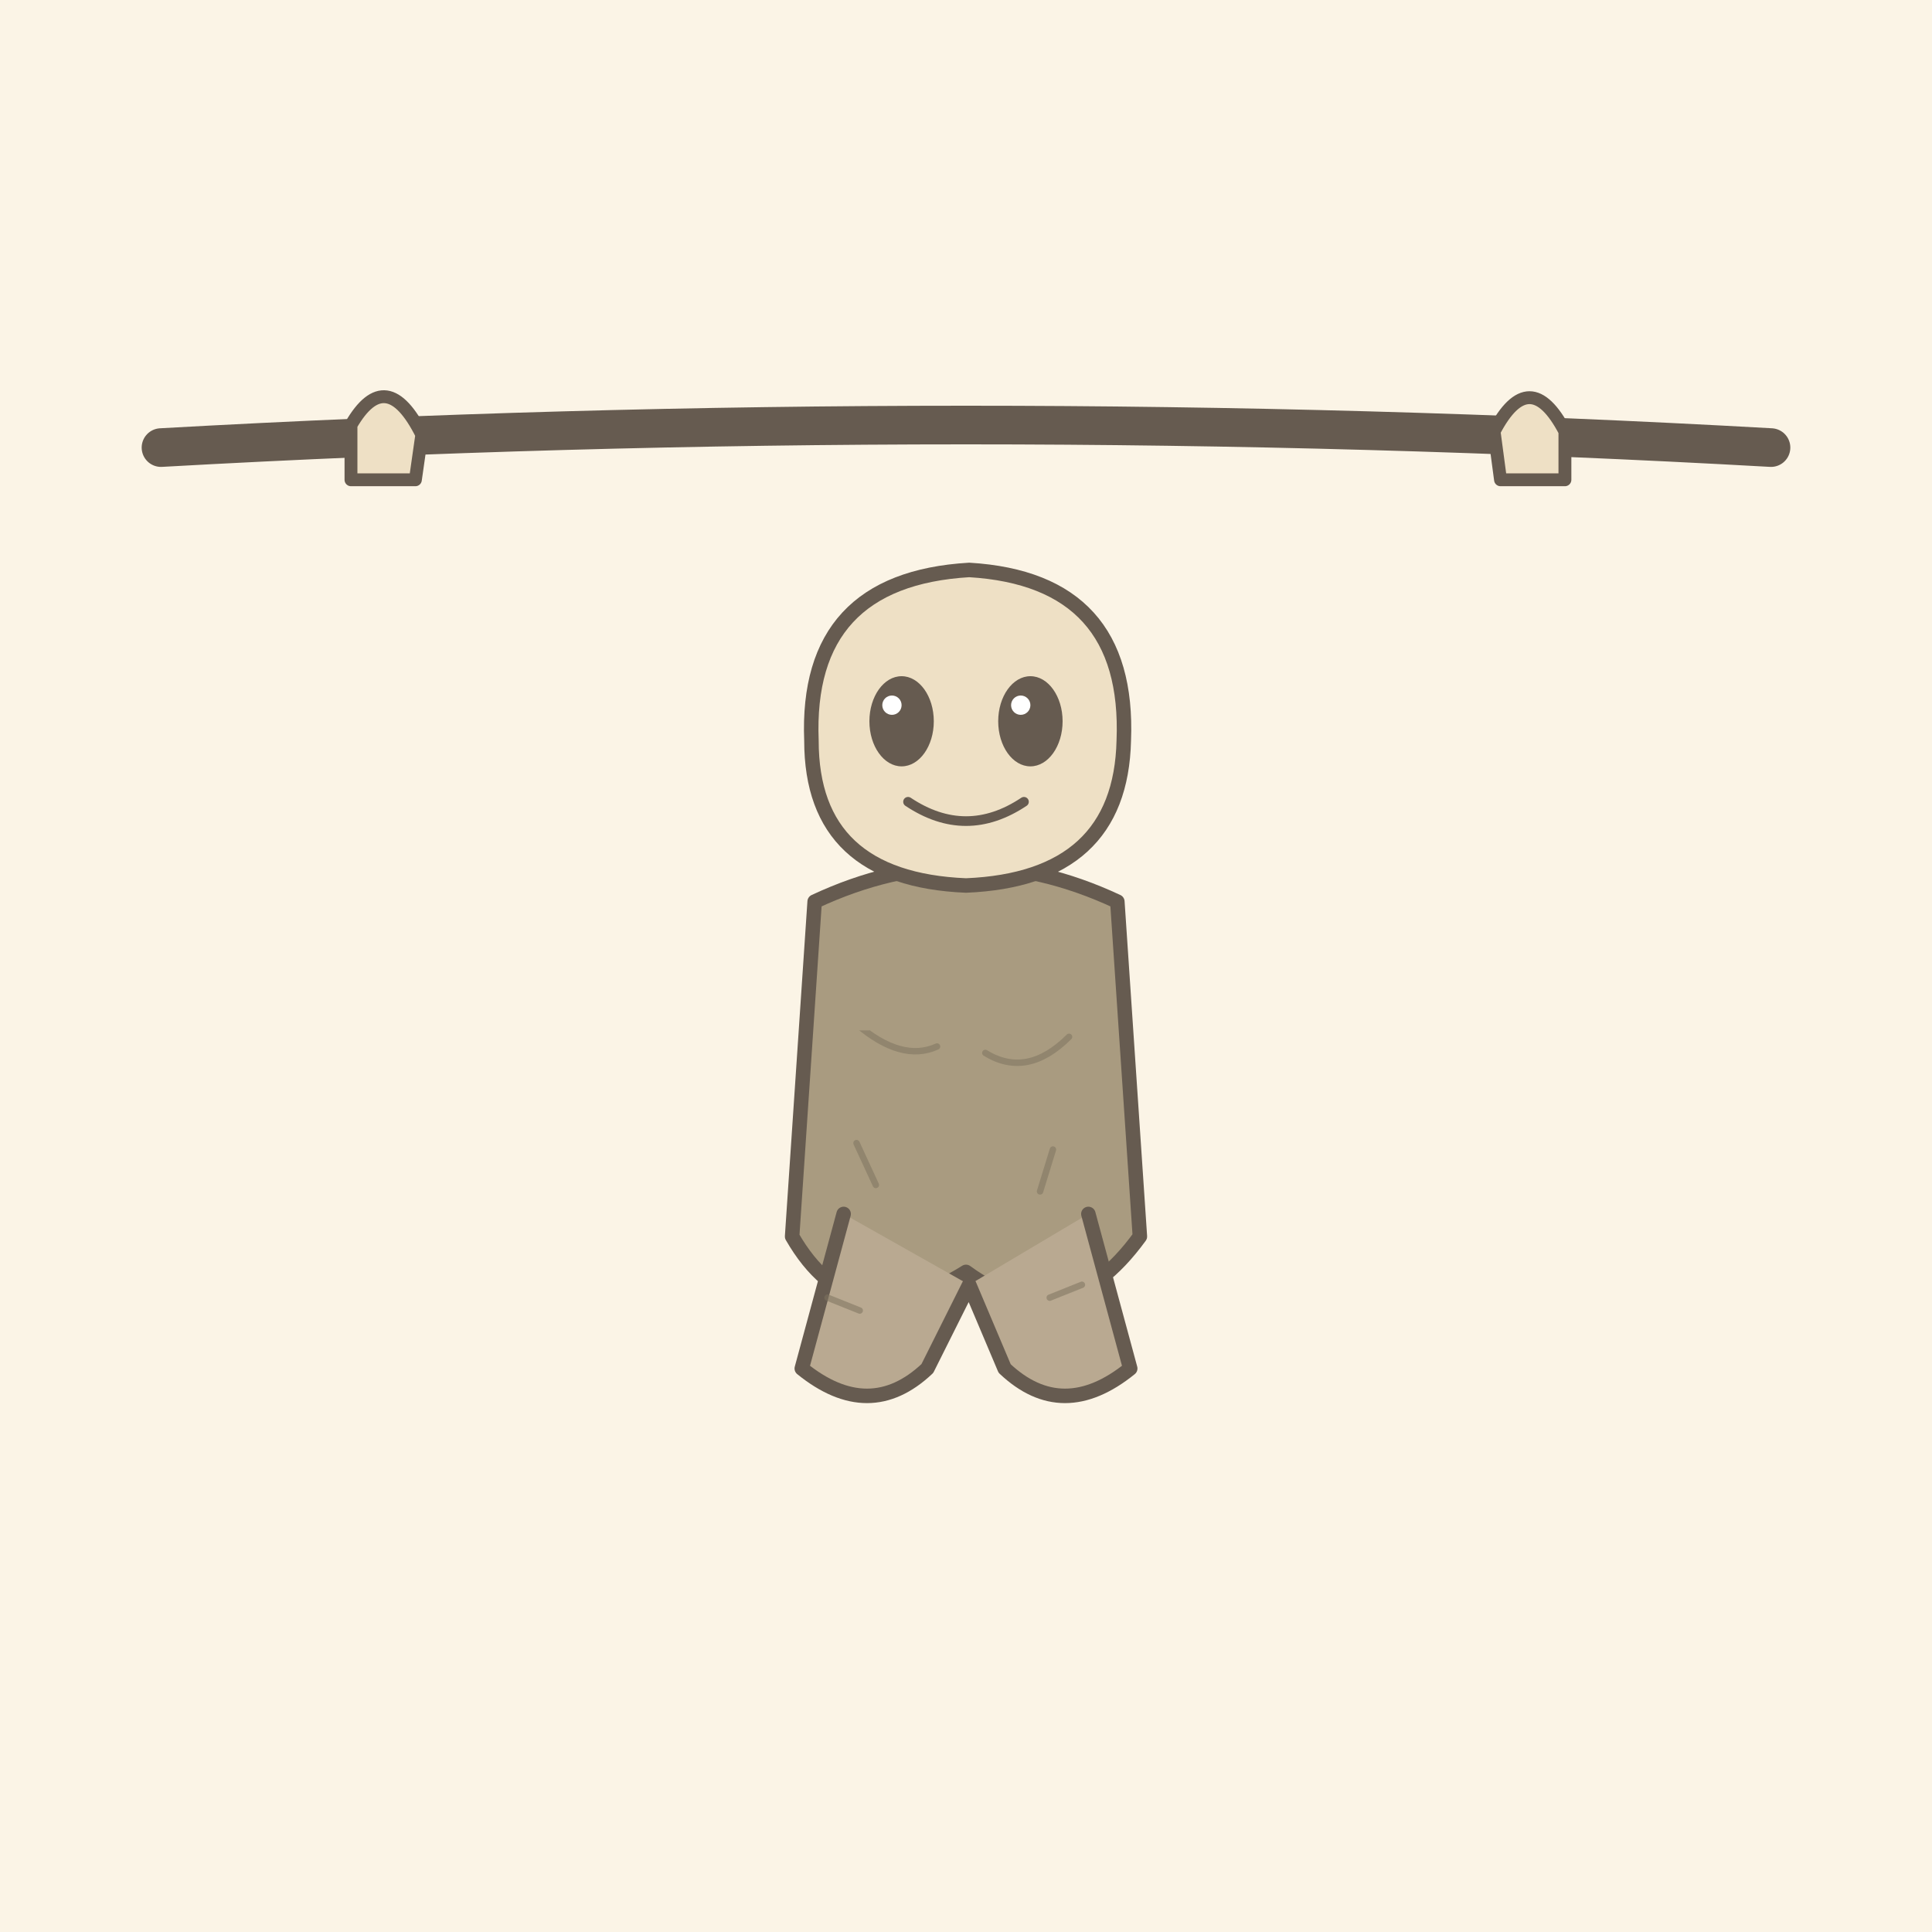
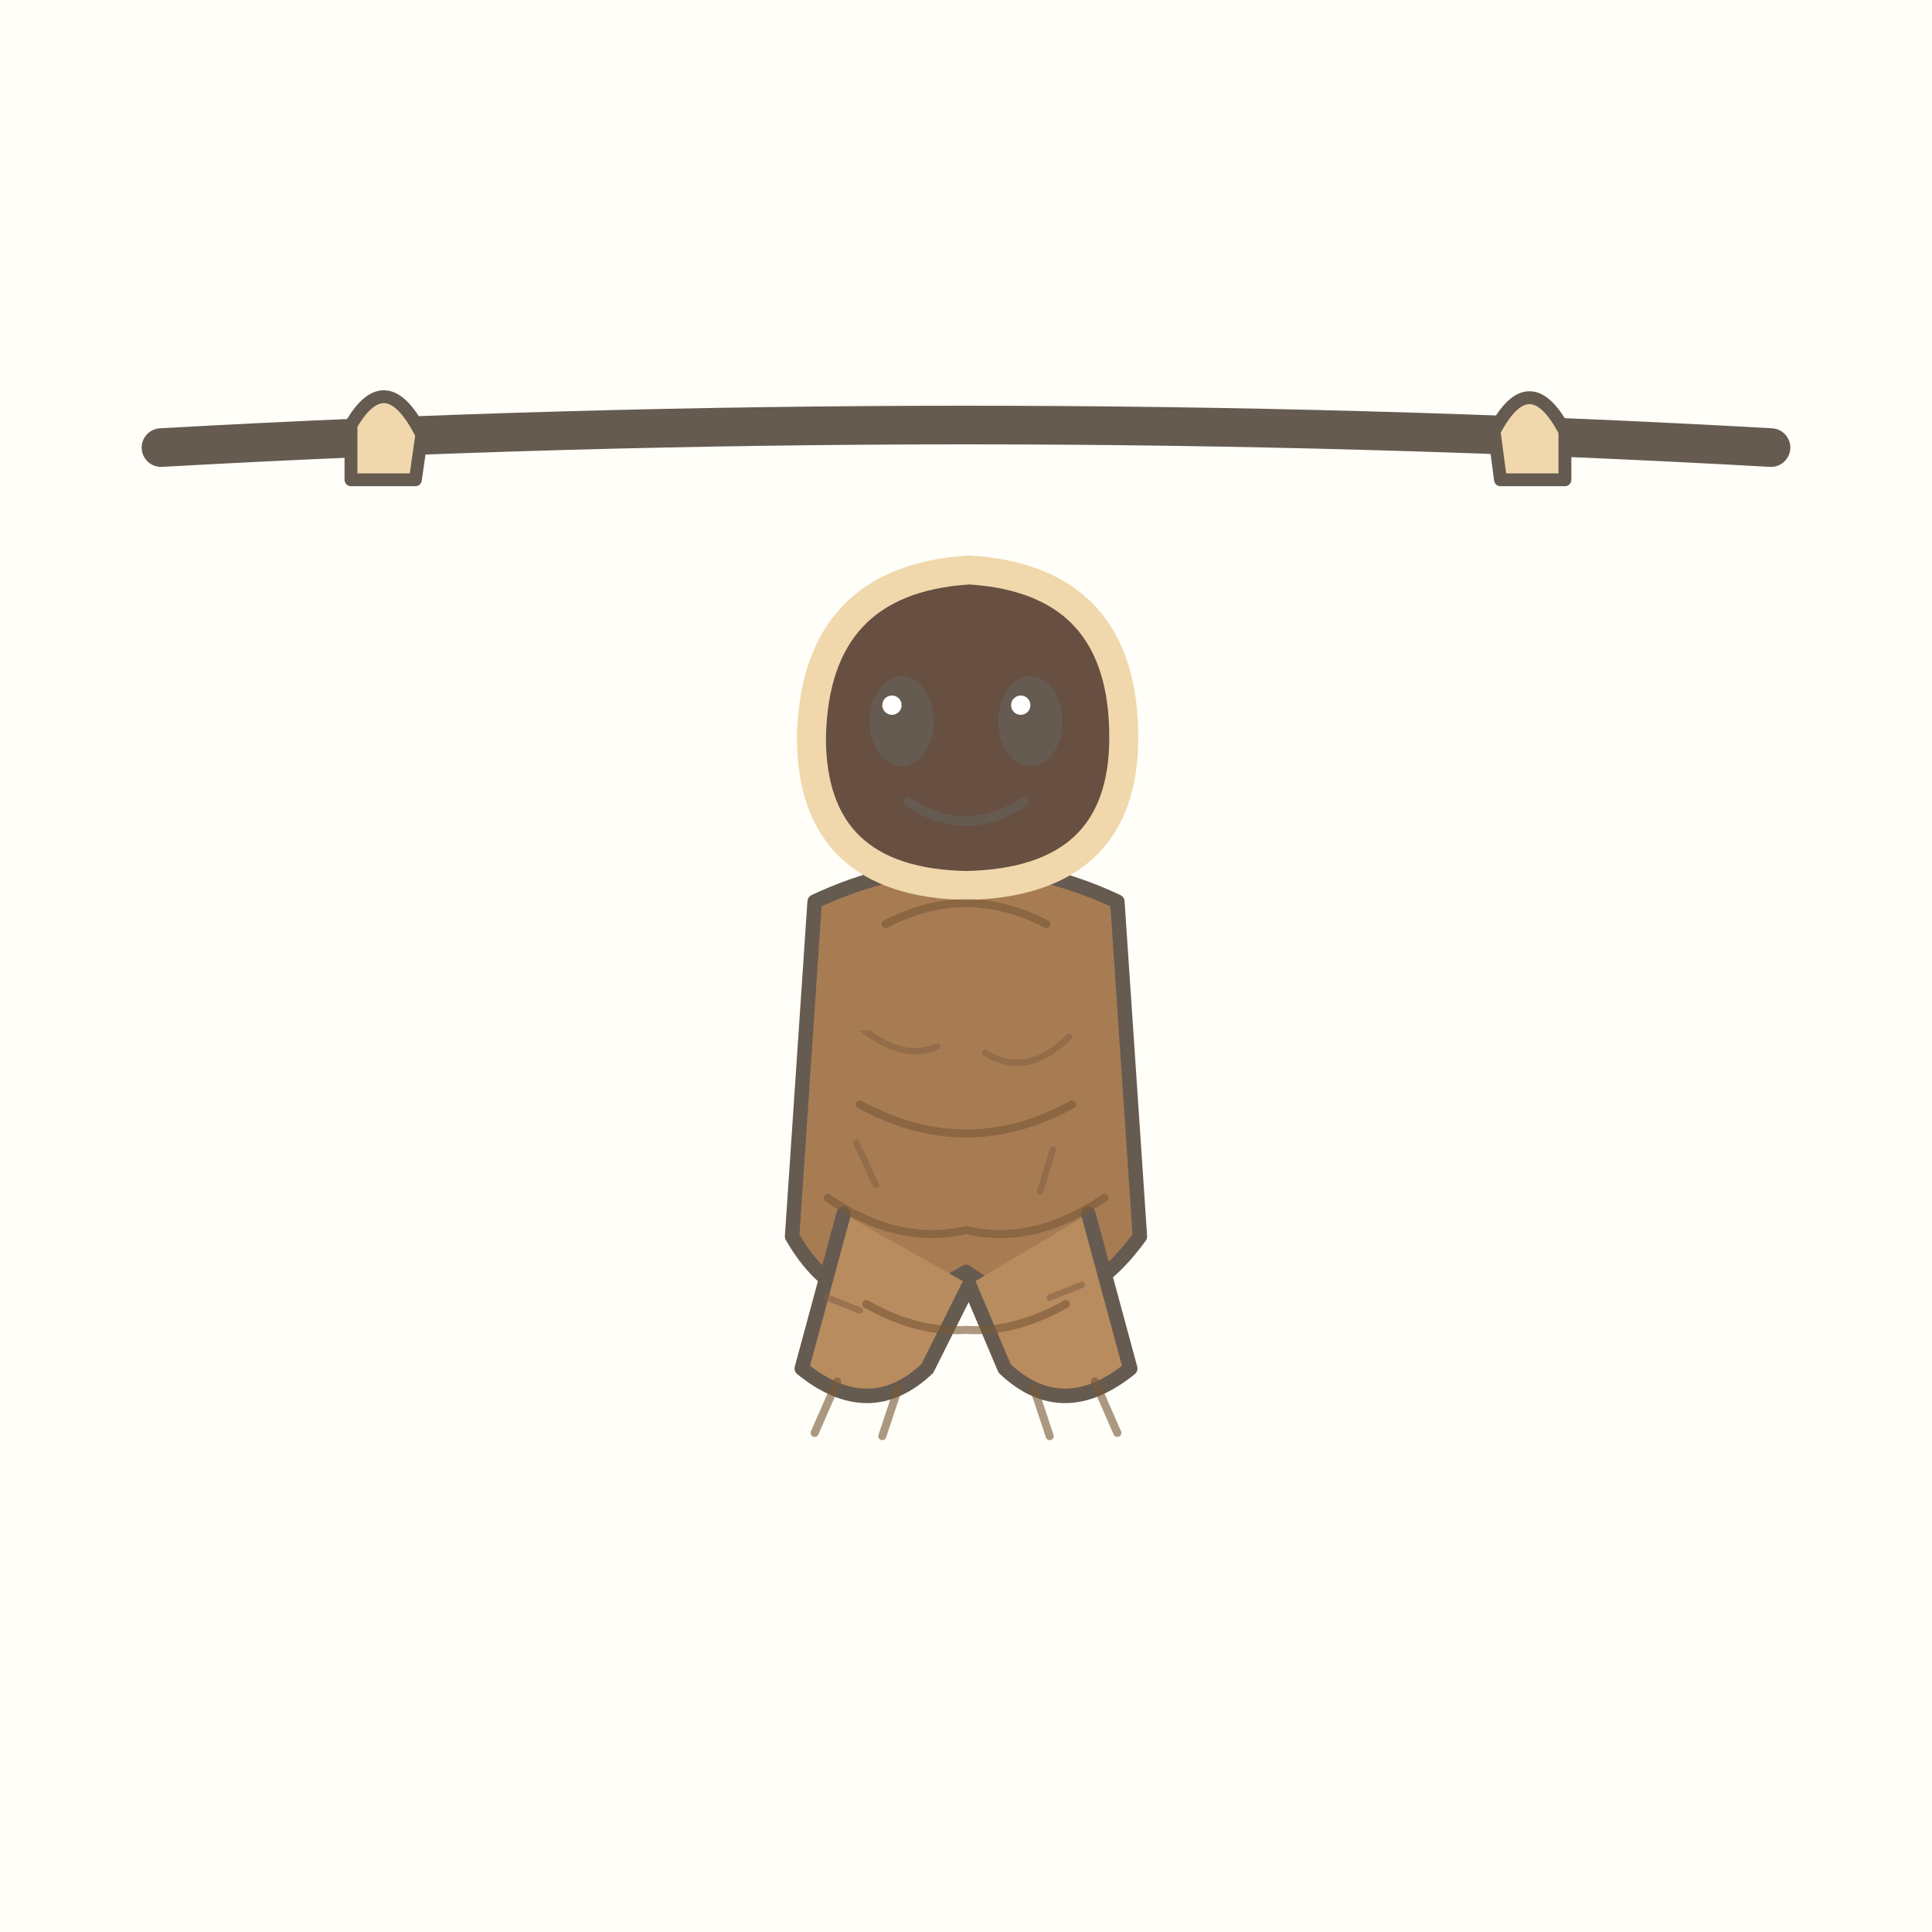
<svg xmlns="http://www.w3.org/2000/svg" width="600" height="600" viewBox="0 0 600 600" data-full-animal="gibbon" data-illustration="incomplete">
-   <rect width="600" height="600" rx="0" fill="#fbf4e6" />
+   <rect width="600" height="600" rx="0" fill="#fffef8" />
  <defs>
    <mask id="detail-mask">
      <rect width="600" height="600" fill="white" />
      <rect x="85" y="140" width="185" height="180" fill="black" />
      <rect x="330" y="140" width="180" height="180" fill="black" />
    </mask>
  </defs>
  <g transform="translate(0 75) scale(1)">
    <path d="M50 64Q300 50 550 64" fill="none" stroke="#665b50" stroke-width="12" stroke-linecap="round" stroke-linejoin="round" />
-     <path d="M253 205Q300 183 347 205L354 309Q330 342 300 320Q265 342 246 309Z" fill="#a99b80" stroke="#665b50" stroke-width="4.5" stroke-linecap="round" stroke-linejoin="round" />
-     <path d="M262 302L249 350Q270 367 288 350L301 324M338 302L351 350Q330 367 312 350L301 324" fill="#b9a991" stroke="#665b50" stroke-width="4.5" stroke-linecap="round" stroke-linejoin="round" />
-     <path d="M252 155Q250 105 301 102Q351 105 349 155Q348 198 300 200Q252 198 252 155Z" fill="#eee0c5" stroke="#665b50" stroke-width="4.5" stroke-linecap="round" stroke-linejoin="round" />
+     <path d="M253 205Q300 183 347 205L354 309Q330 342 300 320Q265 342 246 309Z" fill="#a87c53" stroke="#665b50" stroke-width="4.5" stroke-linecap="round" stroke-linejoin="round" />
+     <path d="M262 302L249 350Q270 367 288 350L301 324M338 302L351 350Q330 367 312 350L301 324" fill="#b98c5f" stroke="#665b50" stroke-width="4.5" stroke-linecap="round" stroke-linejoin="round" />
+     <path d="M252 155Q250 105 301 102Q351 105 349 155Q348 198 300 200Q252 198 252 155Z" fill="#674f42" stroke="#665b50" stroke-width="4.5" stroke-linecap="round" stroke-linejoin="round" />
    <ellipse cx="280" cy="149" rx="10" ry="14" fill="#665b50" />
    <circle cx="277" cy="144" r="3" fill="white" />
    <ellipse cx="320" cy="149" rx="10" ry="14" fill="#665b50" />
    <circle cx="317" cy="144" r="3" fill="white" />
    <path d="M282 174Q300 186 318 174" fill="none" stroke="#665b50" stroke-width="3" stroke-linecap="round" stroke-linejoin="round" />
+     <path d="M252 154Q253 105 301 102Q349 105 349 154Q349 199 300 200Q252 199 252 154Z" fill="none" stroke="#f0d8ac" stroke-width="9" stroke-linecap="round" stroke-linejoin="round" />
  </g>
-   <path d="M109 132Q120 113 131 135L129 149L109 149ZM464 134Q475 113 486 134L486 149L466 149Z" fill="#eee0c5" stroke="#665b50" stroke-width="4" stroke-linecap="round" stroke-linejoin="round" />
+   <path d="M109 132Q120 113 131 135L129 149L109 149ZM464 134Q475 113 486 134L486 149L466 149Z" fill="#f0d8ac" stroke="#665b50" stroke-width="4" stroke-linecap="round" stroke-linejoin="round" />
  <g mask="url(#detail-mask)" data-coat-details="gibbon">
-     <path d="M266 318q14 12 25 7M306 327q13 8 26 -5M266 355l6 13M327 357l-4 13M257 403l10 4M326 403l10 -4" fill="none" stroke="#7d735f" stroke-width="2" stroke-linecap="round" opacity=".55" />
+     <path d="M266 318q14 12 25 7M306 327q13 8 26 -5M266 355l6 13M327 357l-4 13M257 403l10 4M326 403l10 -4" fill="none" stroke="#816044" stroke-width="2" stroke-linecap="round" opacity=".55" />
+     <path d="M275 287q25-13 50 0M267 343q33 18 66 0M257 372q22 15 43 10M300 382q21 5 43-10M269 405q16 9 31 8M300 413q15 1 31-8M260 429l-7 16M279 431l-5 15M321 431l5 15M340 429l7 16" fill="none" stroke="#795837" stroke-width="2.5" stroke-linecap="round" opacity=".62" />
+     <path d="M222 247q-14-10-22-20M209 263q-13-7-21-17M378 247q14-10 22-20M391 263q13-7 21-17" fill="none" stroke="#795837" stroke-width="2.5" stroke-linecap="round" opacity=".65" />
  </g>
</svg>
